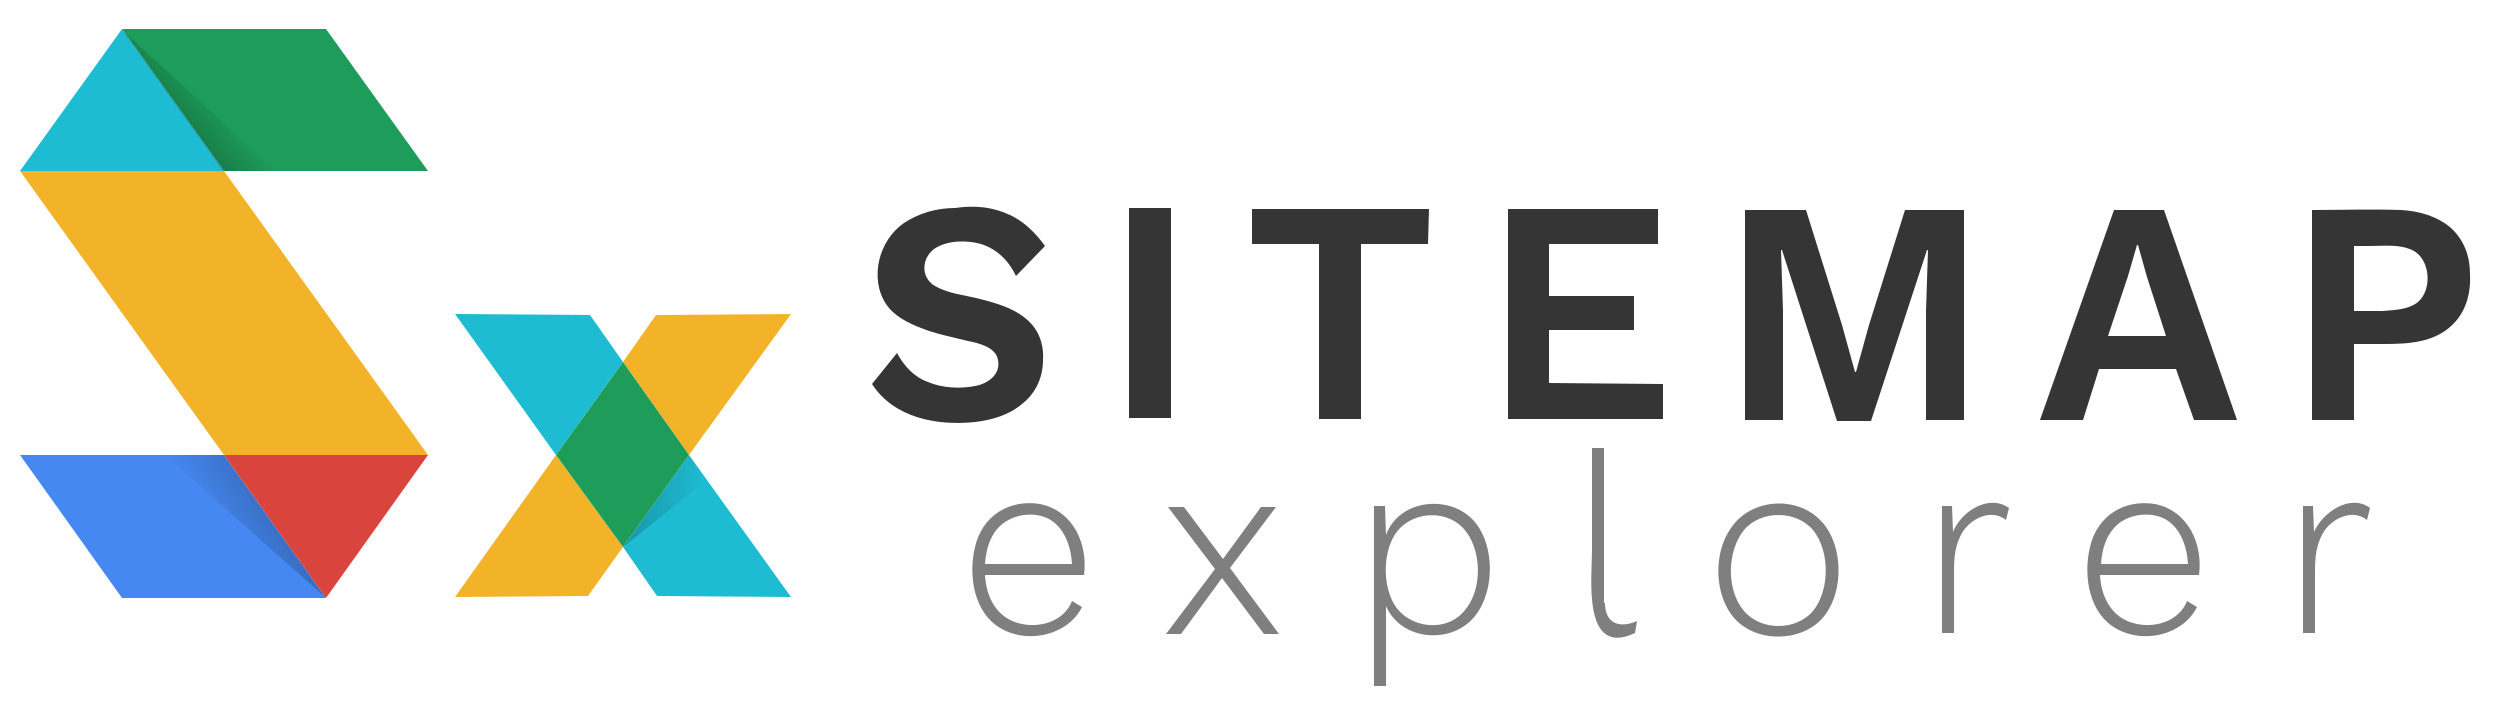
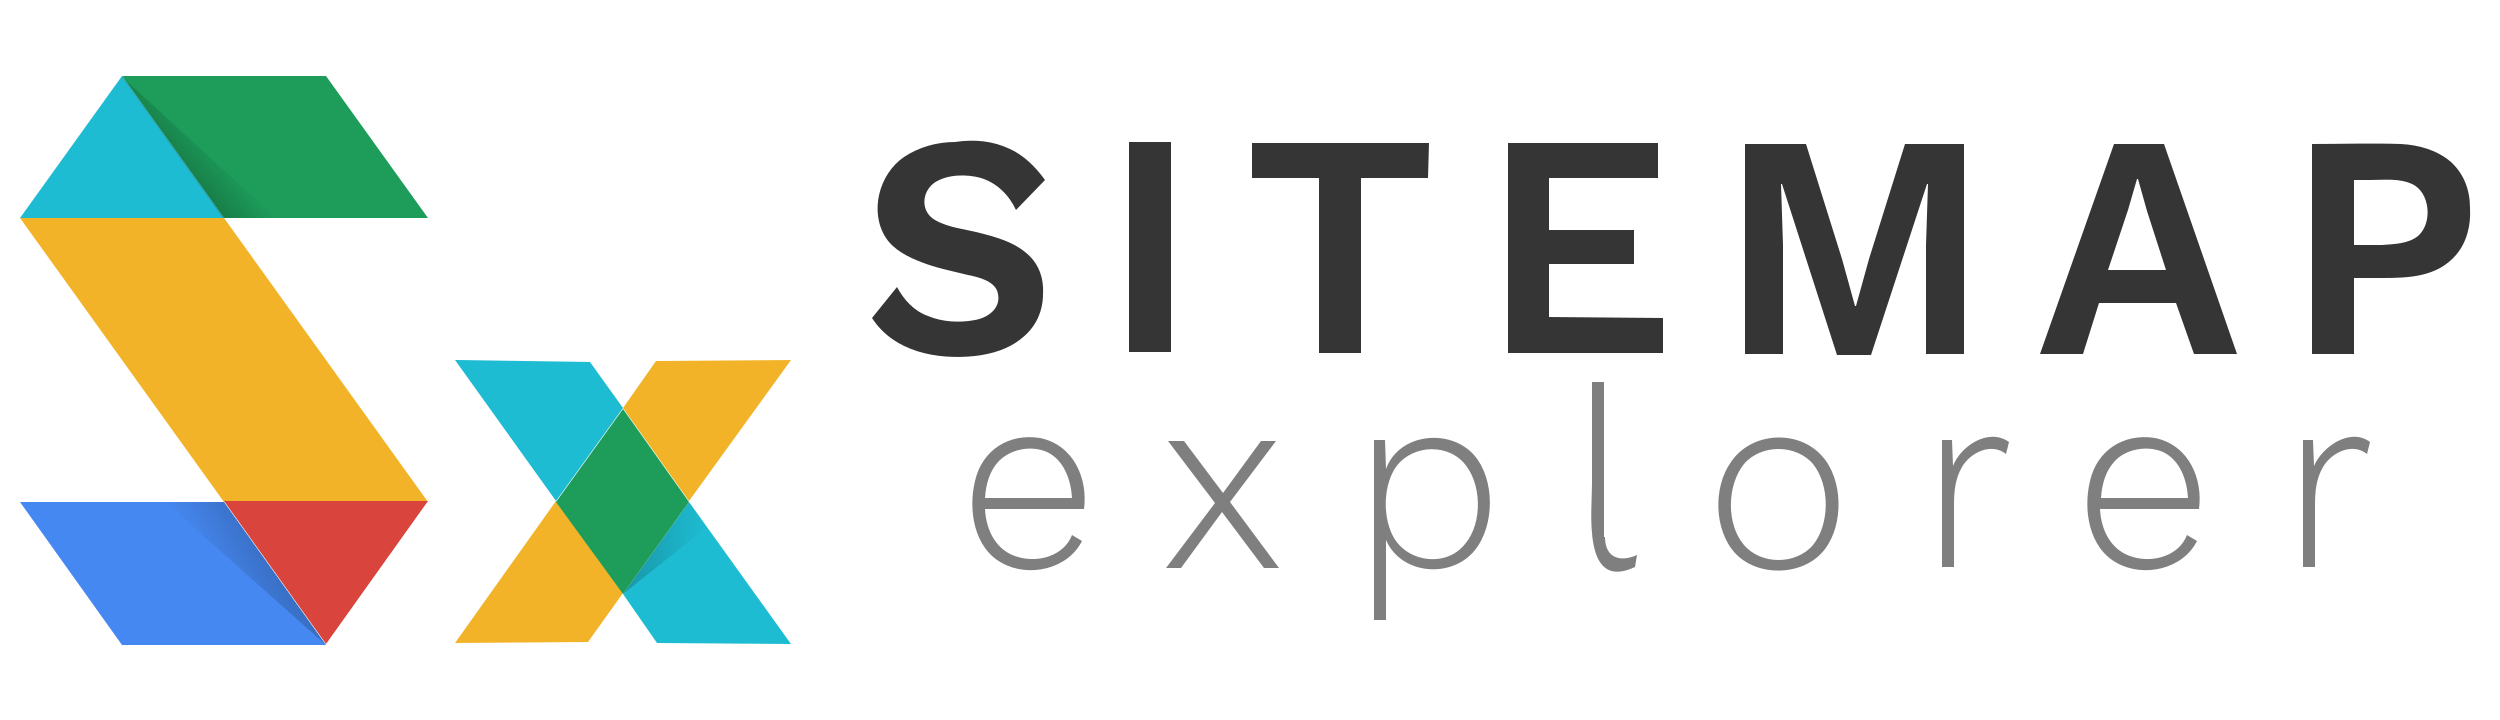
<svg xmlns="http://www.w3.org/2000/svg" xmlns:xlink="http://www.w3.org/1999/xlink" viewBox="0 0 250 72">
  <linearGradient id="a">
    <stop offset=".001" stop-opacity="0" />
    <stop offset="1" stop-opacity=".2" />
  </linearGradient>
-   <linearGradient id="b" gradientUnits="userSpaceOnUse" x1="20.86" x2="17.746" xlink:href="#a" y1="9.134" y2="11.747" />
-   <linearGradient id="c" gradientUnits="userSpaceOnUse" x1="21.584" x2="27.523" xlink:href="#a" y1="54.364" y2="50.934" />
-   <linearGradient id="d" gradientTransform="rotate(-134.999 108.25 409.502)" gradientUnits="userSpaceOnUse" x1="394.878" x2="388.915" y1="631.114" y2="637.077">
+   <linearGradient id="b" gradientTransform="matrix(1 0 0 -1 0 74)" gradientUnits="userSpaceOnUse" x1="20.869" x2="17.755" xlink:href="#a" y1="60.205" y2="57.592" />
+   <linearGradient id="c" gradientTransform="matrix(1 0 0 -1 0 74)" gradientUnits="userSpaceOnUse" x1="21.583" x2="27.523" xlink:href="#a" y1="14.987" y2="18.416" />
+   <linearGradient id="d" gradientTransform="scale(-1 1) rotate(-45 756.865 368.353)" gradientUnits="userSpaceOnUse" x1="399.416" x2="393.453" y1="-432.64" y2="-438.603">
    <stop offset="0" stop-opacity=".2" />
    <stop offset="1" stop-opacity="0" />
  </linearGradient>
-   <path d="M101 21.5c1.3.6 2.5 1.7 3.5 3.1l-2.9 3c-.7-1.5-1.9-2.7-3.5-3.2-1.4-.4-3.4-.4-4.7.5-1.3 1-1.3 2.9.1 3.7s3 .9 4.5 1.3c1.6.4 3.3.9 4.5 1.9 1.3 1 1.9 2.5 1.8 4.2 0 1.7-.7 3.3-2.1 4.4-1.3 1.1-3 1.6-4.7 1.8-3.8.4-8.1-.4-10.3-3.8l2.5-3.1c.7 1.3 1.7 2.4 3.1 2.9 1.4.6 3.2.7 4.7.4 1.2-.2 2.6-1.1 2.3-2.6-.2-1.3-2-1.7-3-1.9-1.6-.4-3.2-.7-4.7-1.3-1.3-.5-2.7-1.2-3.5-2.4-1.7-2.6-.7-6.4 1.8-8.1 1.5-1 3.3-1.5 5.1-1.5 2-.3 3.8-.1 5.5.7zm16.1 20.3h-4.2v-21h4.2zm25.7-17.4h-6.7v17.5h-4.2V24.4h-6.7v-3.5h17.7zm23.5 14v3.5h-15.5v-21h15v3.5h-10.9v5.2h8.5V33h-8.5v5.3zm30.1 3.6h-3.8V31.1l.2-6.1h-.1l-5.6 17.1h-3.4L178.2 25h-.1l.2 6.1V42h-3.8V21h6.1l3.6 11.5 1.3 4.7h.1l1.3-4.7 3.6-11.5h5.9zm21.2-5.1h-7.7l-1.6 5.1H204l7.4-21h5l7.3 21h-4.3zm-1-3.3l-1.9-5.9-.9-3.2h-.1l-.9 3.1-2 6zm28.5-10.8c1.3 1.2 1.9 2.8 1.9 4.6.1 1.7-.3 3.4-1.4 4.7-1.9 2.2-4.7 2.3-7.4 2.3h-2.8V42h-4.2V21c2.9 0 5.9-.1 8.9 0 1.8.1 3.6.6 5 1.8zm-3.3 7.4c1.5-1.3 1.2-4.4-.6-5.2-1.3-.6-2.8-.4-4.2-.4h-1.6v6.5h2.8c1.2-.1 2.6-.1 3.6-.9z" fill="#353535" />
-   <path d="M108.4 57.5h-9.9c.1 2.1 1.1 4.2 3.3 4.8 2 .6 4.6-.1 5.4-2.2l1 .6c-1.4 2.8-5.3 3.7-8 2.2-2.8-1.5-3.4-5.3-2.7-8.2.7-3.1 3.4-4.8 6.5-4.3 3.4.7 4.8 4.1 4.4 7.1zm-8.6-4.7c-.8.9-1.2 2.1-1.3 3.6h8.7c-.1-1.8-.8-3.8-2.5-4.6-1.6-.7-3.7-.3-4.9 1zm26.6 10.6l-4.2-5.6-4.1 5.6h-1.5l4.9-6.5-4.7-6.2h1.6l3.9 5.2 3.8-5.2h1.5l-4.6 6.1 4.9 6.6zm21-11.3c2.1 2.4 2.1 7 .1 9.5-2.3 2.9-7.4 2.5-8.9-1v8h-1.2v-18h1.1l.1 2.9c1.3-3.6 6.4-4.1 8.8-1.4zm-.9 8.9c1.8-2.1 1.7-6.2-.2-8.2s-5.5-1.6-6.9.8c-1.1 1.9-1.1 4.9 0 6.8 1.5 2.5 5.3 2.9 7.1.6zm14-.7c0 2 1.4 2.6 3.2 1.8l-.2 1.2c-5.3 2.5-4.3-5.6-4.3-8.3V44.8h1.2v15.5zm21.7-8.1c2.1 2.3 2.2 6.8.3 9.3-2 2.7-6.7 2.9-9 .4-2.1-2.3-2.2-6.6-.4-9.1 2-3 6.7-3.3 9.1-.6zm-7.8.8c-1.7 2.1-1.8 6 0 8.1 1.7 2 5.2 2 6.9 0 1.7-2.1 1.7-6 0-8.1-1.7-2-5.2-2-6.9 0zm26.5-2.2l-.3 1.2c-1.5-1.2-3.6-.1-4.4 1.3-.7 1.2-.8 2.5-.8 3.8v6.2h-1.2V50.6h1l.1 2.6c.7-1.9 3.5-3.9 5.6-2.4zm19 6.7H210c.1 2.1 1.1 4.2 3.3 4.8 2 .6 4.6-.1 5.4-2.2l1 .6c-1.4 2.8-5.3 3.7-8 2.2-2.8-1.5-3.4-5.3-2.7-8.2.7-3.1 3.4-4.8 6.5-4.3 3.4.7 4.8 4.1 4.4 7.1zm-8.5-4.7c-.8.9-1.2 2.1-1.3 3.6h8.7c-.1-1.8-.8-3.8-2.5-4.6-1.6-.7-3.8-.3-4.9 1zm25.6-2l-.3 1.2c-1.5-1.2-3.6-.1-4.4 1.3-.7 1.2-.8 2.5-.8 3.8v6.2h-1.2V50.6h1l.1 2.6c.8-1.9 3.6-3.9 5.6-2.4z" fill="#7f7f7f" />
-   <path d="M59 31.5l-13.5-.1 10.1 14.1 6.7-9.3zm3.3 23.2l3.4 4.9 13.4.1-10.2-14.2z" fill="#1ebcd2" />
-   <path d="M45.5 59.7l13.3-.1 3.5-4.9-6.7-9.2zm33.6-28.3l-13.5.1-3.3 4.7 6.6 9.3z" fill="#f2b329" />
-   <path d="M62.3 36.2l-6.7 9.3 6.7 9.2 6.6-9.2zM42.8 17.1L32.6 2.9H12.2l10.2 14.2z" fill="#1d9c5a" />
-   <path d="M2 17.1L12.2 2.9z" fill="#d9453c" />
-   <path d="M2 45.5l10.2 14.3h20.4L22.4 45.5z" fill="#4688f1" />
-   <path d="M2 17.1l20.4 28.4h20.4L22.4 17.1z" fill="#f2b329" />
-   <path d="M12.2 2.9L2 17.1h20.4z" fill="#1ebcd2" />
-   <path d="M32.6 59.8l10.2-14.3H22.4z" fill="#d9453c" />
-   <path d="M22.3 17.1h5.3L12.1 2.9z" fill="url(#b)" />
-   <path d="M16.5 45.5l16.1 14.3-10.2-14.3z" fill="url(#c)" />
-   <path d="M62.3 54.7l6.6-9.2.7.9 1.1 1.6z" fill="url(#d)" />
+   <path d="M101 14.9c1.3.6 2.5 1.7 3.5 3.1l-2.9 3c-.7-1.5-1.9-2.7-3.5-3.2-1.4-.4-3.4-.4-4.7.5-1.3 1-1.3 2.9.1 3.7s3 .9 4.5 1.3c1.6.4 3.3.9 4.5 1.9 1.3 1 1.9 2.5 1.8 4.2 0 1.7-.7 3.3-2.1 4.4-1.3 1.1-3 1.6-4.7 1.8-3.8.4-8.1-.4-10.3-3.8l2.5-3.1c.7 1.3 1.7 2.4 3.1 2.9 1.4.6 3.2.7 4.7.4 1.2-.2 2.6-1.1 2.3-2.6-.2-1.3-2-1.7-3-1.9-1.6-.4-3.2-.7-4.7-1.3-1.3-.5-2.7-1.2-3.5-2.4-1.7-2.6-.7-6.4 1.8-8.1 1.5-1 3.3-1.5 5.1-1.5 2-.3 3.8-.1 5.5.7zm16.1 20.3h-4.2v-21h4.2zm25.7-17.4h-6.7v17.5h-4.2V17.8h-6.7v-3.5h17.7zm23.5 14v3.5h-15.5v-21h15v3.5h-10.9V23h8.5v3.4h-8.5v5.3zm30.1 3.6h-3.8V24.5l.2-6.1h-.1l-5.6 17.1h-3.4l-5.5-17.1h-.1l.2 6.1v10.9h-3.8v-21h6.1l3.6 11.5 1.3 4.7h.1l1.3-4.7 3.6-11.5h5.9zm21.2-5.1h-7.7l-1.6 5.1H204l7.4-21h5l7.3 21h-4.3zm-1-3.3l-1.9-5.9-.9-3.2h-.1l-.9 3.1-2 6zm28.5-10.8c1.3 1.2 1.9 2.8 1.9 4.6.1 1.7-.3 3.4-1.4 4.7-1.9 2.2-4.7 2.3-7.4 2.3h-2.8v7.6h-4.2v-21c2.9 0 5.9-.1 8.9 0 1.8.1 3.6.6 5 1.8zm-3.3 7.4c1.5-1.3 1.2-4.4-.6-5.2-1.3-.6-2.8-.4-4.2-.4h-1.6v6.5h2.8c1.2-.1 2.6-.1 3.6-.9z" fill="#353535" />
+   <path d="M108.4 50.9h-9.9c.1 2.1 1.1 4.2 3.3 4.8 2 .6 4.6-.1 5.4-2.2l1 .6c-1.4 2.8-5.3 3.7-8 2.2-2.8-1.5-3.4-5.3-2.7-8.2.7-3.1 3.4-4.8 6.5-4.3 3.4.7 4.8 4.1 4.4 7.1zm-8.6-4.7c-.8.9-1.2 2.1-1.3 3.6h8.7c-.1-1.8-.8-3.8-2.5-4.6-1.6-.7-3.7-.3-4.9 1zm26.6 10.6l-4.2-5.6-4.1 5.6h-1.5l4.9-6.5-4.7-6.2h1.6l3.9 5.2 3.8-5.2h1.5l-4.6 6.1 4.9 6.6zm21-11.3c2.1 2.4 2.1 7 .1 9.5-2.3 2.9-7.4 2.5-8.9-1v8h-1.2V44h1.1l.1 2.9c1.3-3.6 6.4-4.1 8.8-1.4zm-.9 8.9c1.8-2.1 1.7-6.2-.2-8.2s-5.5-1.6-6.9.8c-1.1 1.9-1.1 4.9 0 6.8 1.5 2.5 5.3 2.9 7.1.6zm14-.7c0 2 1.4 2.6 3.2 1.8l-.2 1.2c-5.3 2.5-4.3-5.6-4.3-8.3V38.2h1.2v15.5zm21.7-8.1c2.1 2.3 2.2 6.8.3 9.3-2 2.7-6.7 2.9-9 .4-2.1-2.3-2.2-6.6-.4-9.1 2-3 6.7-3.3 9.1-.6zm-7.8.8c-1.7 2.1-1.8 6 0 8.1 1.7 2 5.2 2 6.9 0 1.7-2.1 1.7-6 0-8.1-1.7-2-5.2-2-6.9 0zm26.5-2.2l-.3 1.2c-1.5-1.2-3.6-.1-4.4 1.3-.7 1.2-.8 2.5-.8 3.8v6.2h-1.2V44h1l.1 2.6c.7-1.9 3.5-3.9 5.6-2.4zm19 6.7H210c.1 2.1 1.1 4.2 3.3 4.8 2 .6 4.6-.1 5.4-2.2l1 .6c-1.4 2.8-5.3 3.7-8 2.2-2.8-1.5-3.4-5.3-2.7-8.2.7-3.1 3.4-4.8 6.5-4.3 3.4.7 4.8 4.1 4.4 7.1zm-8.5-4.7c-.8.9-1.2 2.1-1.3 3.6h8.7c-.1-1.8-.8-3.8-2.5-4.6-1.6-.7-3.8-.3-4.9 1zm25.6-2l-.3 1.2c-1.5-1.2-3.6-.1-4.4 1.3-.7 1.2-.8 2.5-.8 3.8v6.2h-1.2V44h1l.1 2.6c.8-1.9 3.6-3.9 5.6-2.4z" fill="#7f7f7f" />
+   <path d="M59 36.2L45.5 36l10.1 14.1 6.7-9.3zm3.3 23.2l3.4 4.9 13.4.1-10.2-14.2z" fill="#1ebcd2" />
+   <path d="M45.5 64.3l13.3-.1 3.5-4.9-6.7-9.2zM79.1 36l-13.5.1-3.3 4.7 6.6 9.3z" fill="#f2b329" />
+   <path d="M62.3 40.9l-6.7 9.3 6.7 9.2 6.6-9.2zM42.8 21.8L32.6 7.6H12.2l10.2 14.2z" fill="#1d9c5a" />
+   <path d="M2 50.2l10.2 14.3h20.4L22.4 50.2z" fill="#4688f1" />
+   <path d="M2 21.8l20.4 28.4h20.4L22.4 21.8z" fill="#f2b329" />
+   <path d="M12.2 7.6L2 21.8h20.4z" fill="#1ebcd2" />
+   <path d="M32.6 64.4l10.2-14.3H22.4z" fill="#d9453c" />
+   <path d="M22.3 21.8h5.3L12.1 7.6z" fill="url(#b)" />
+   <path d="M16.5 50.2l16.1 14.3-10.2-14.3z" fill="url(#c)" />
+   <path d="M62.3 59.4l6.6-9.2.7.9 1.1 1.6z" fill="url(#d)" />
</svg>
